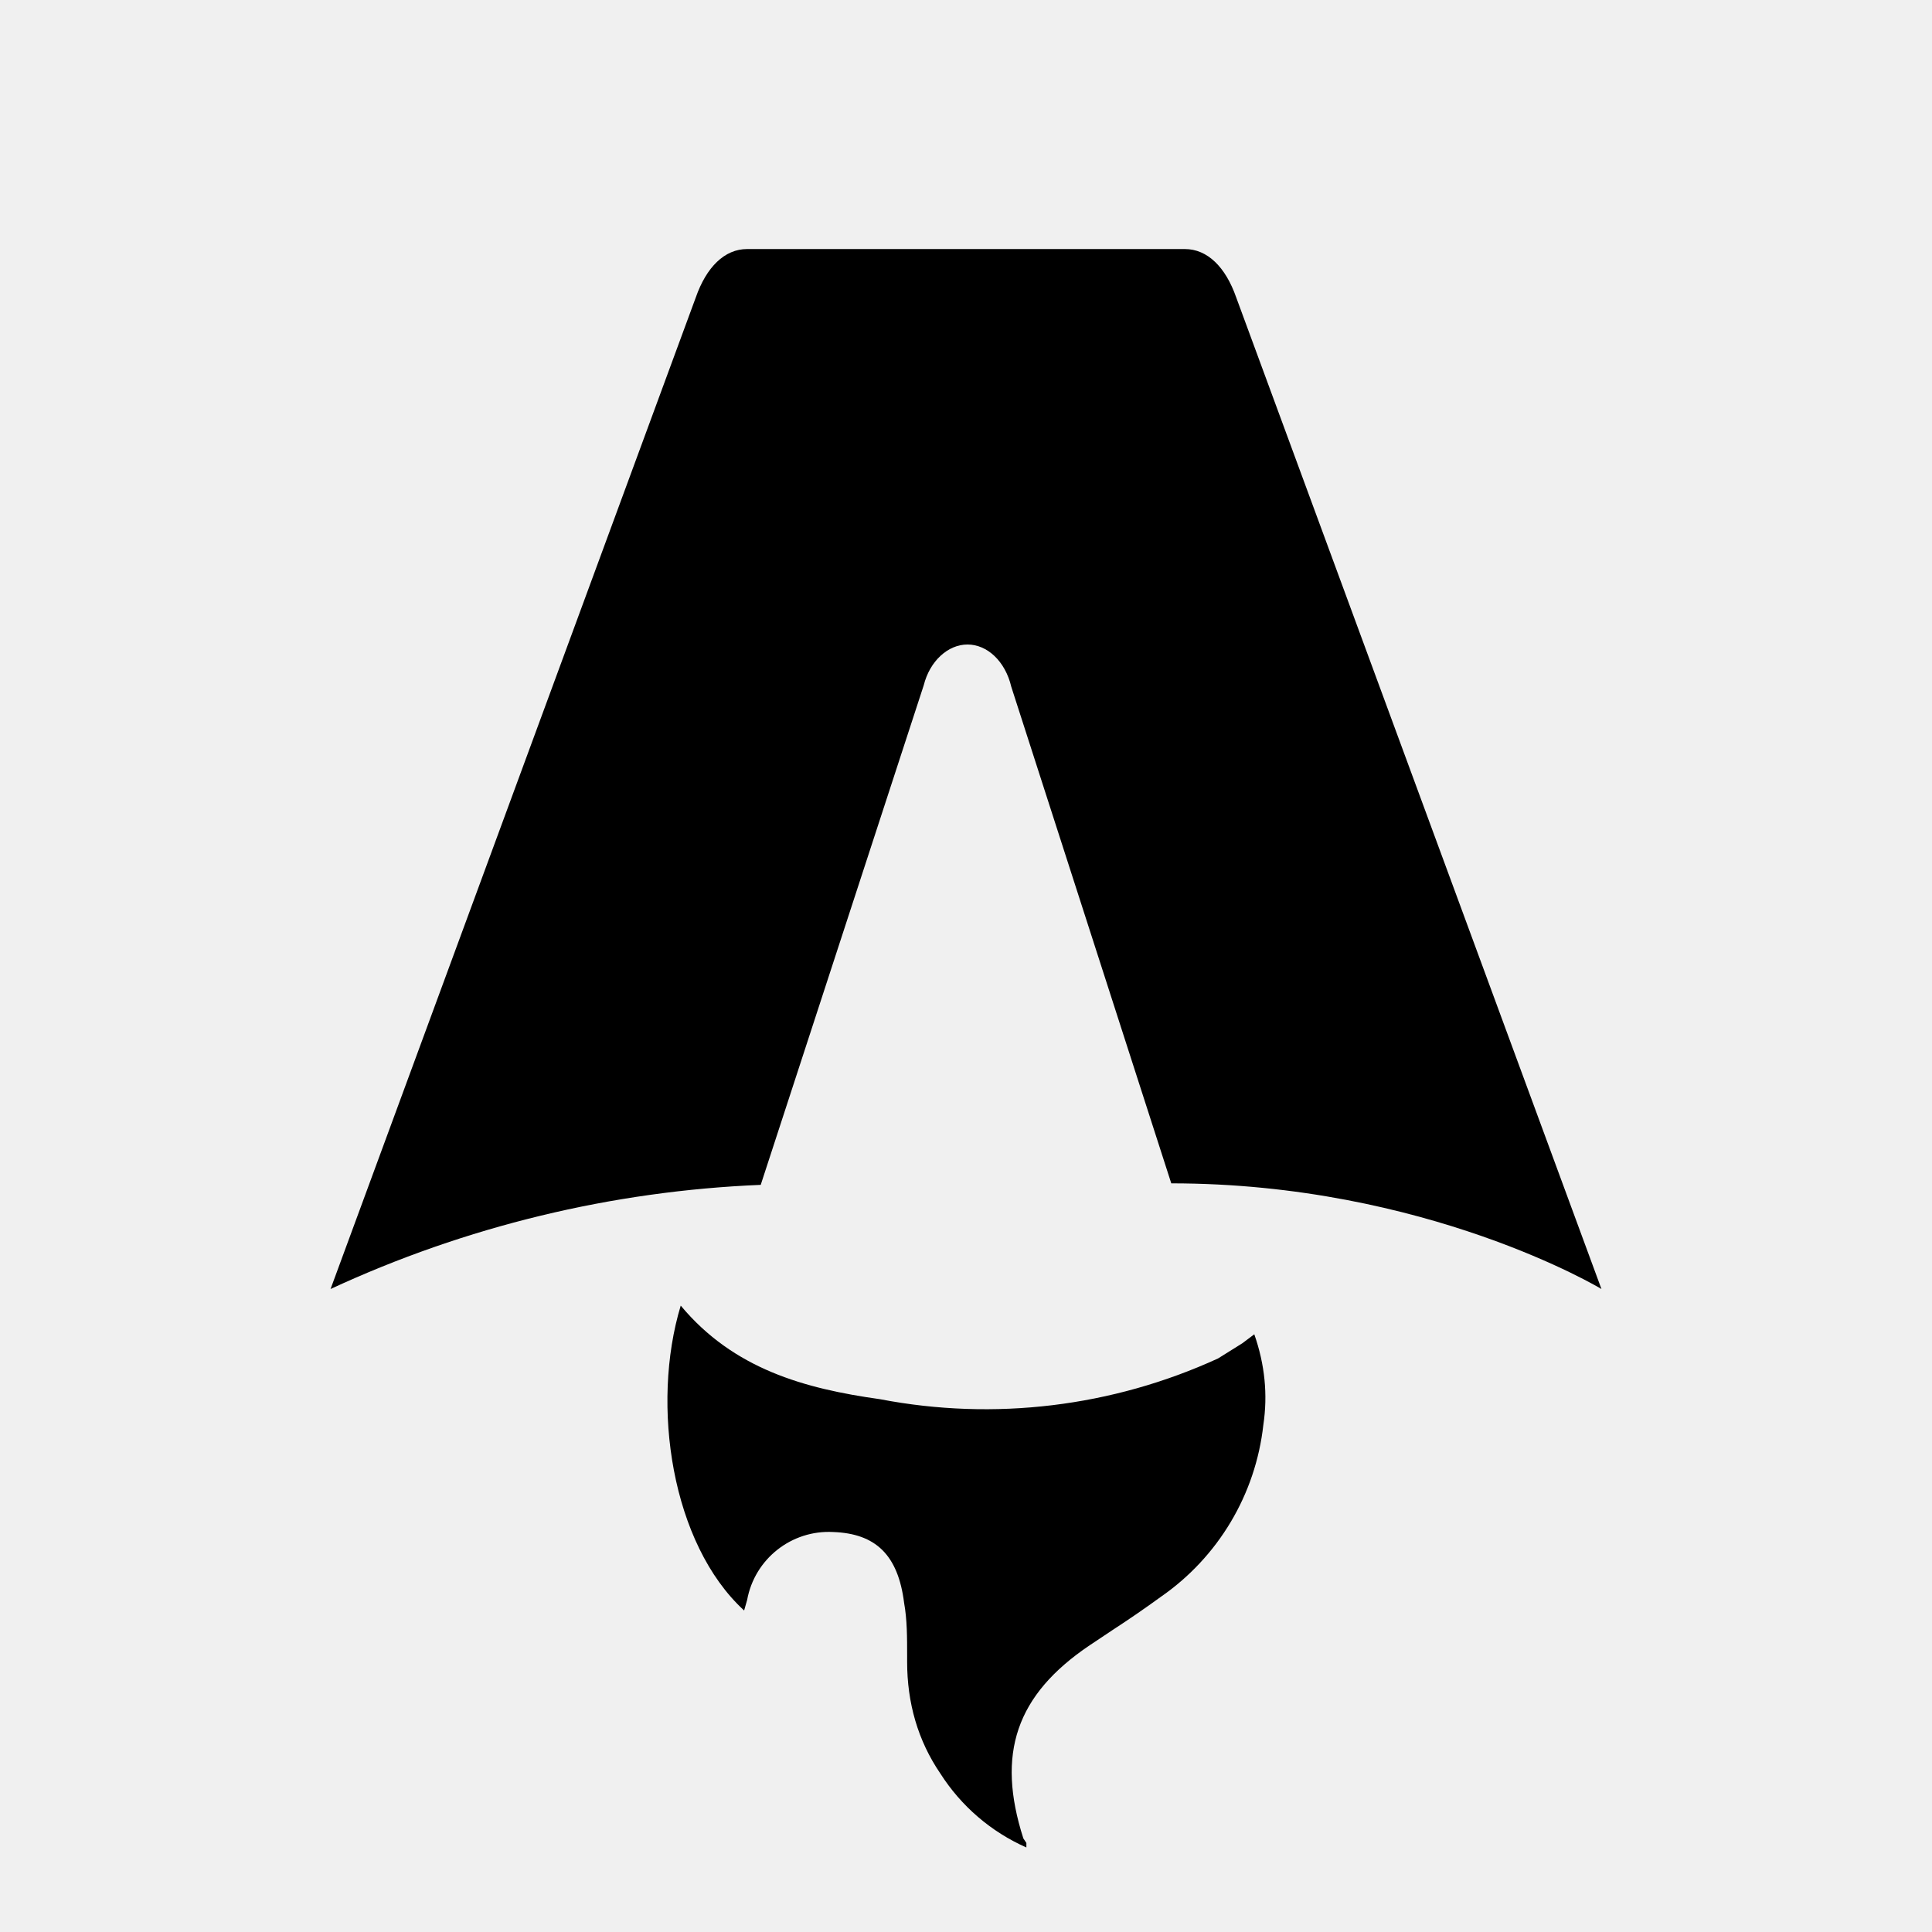
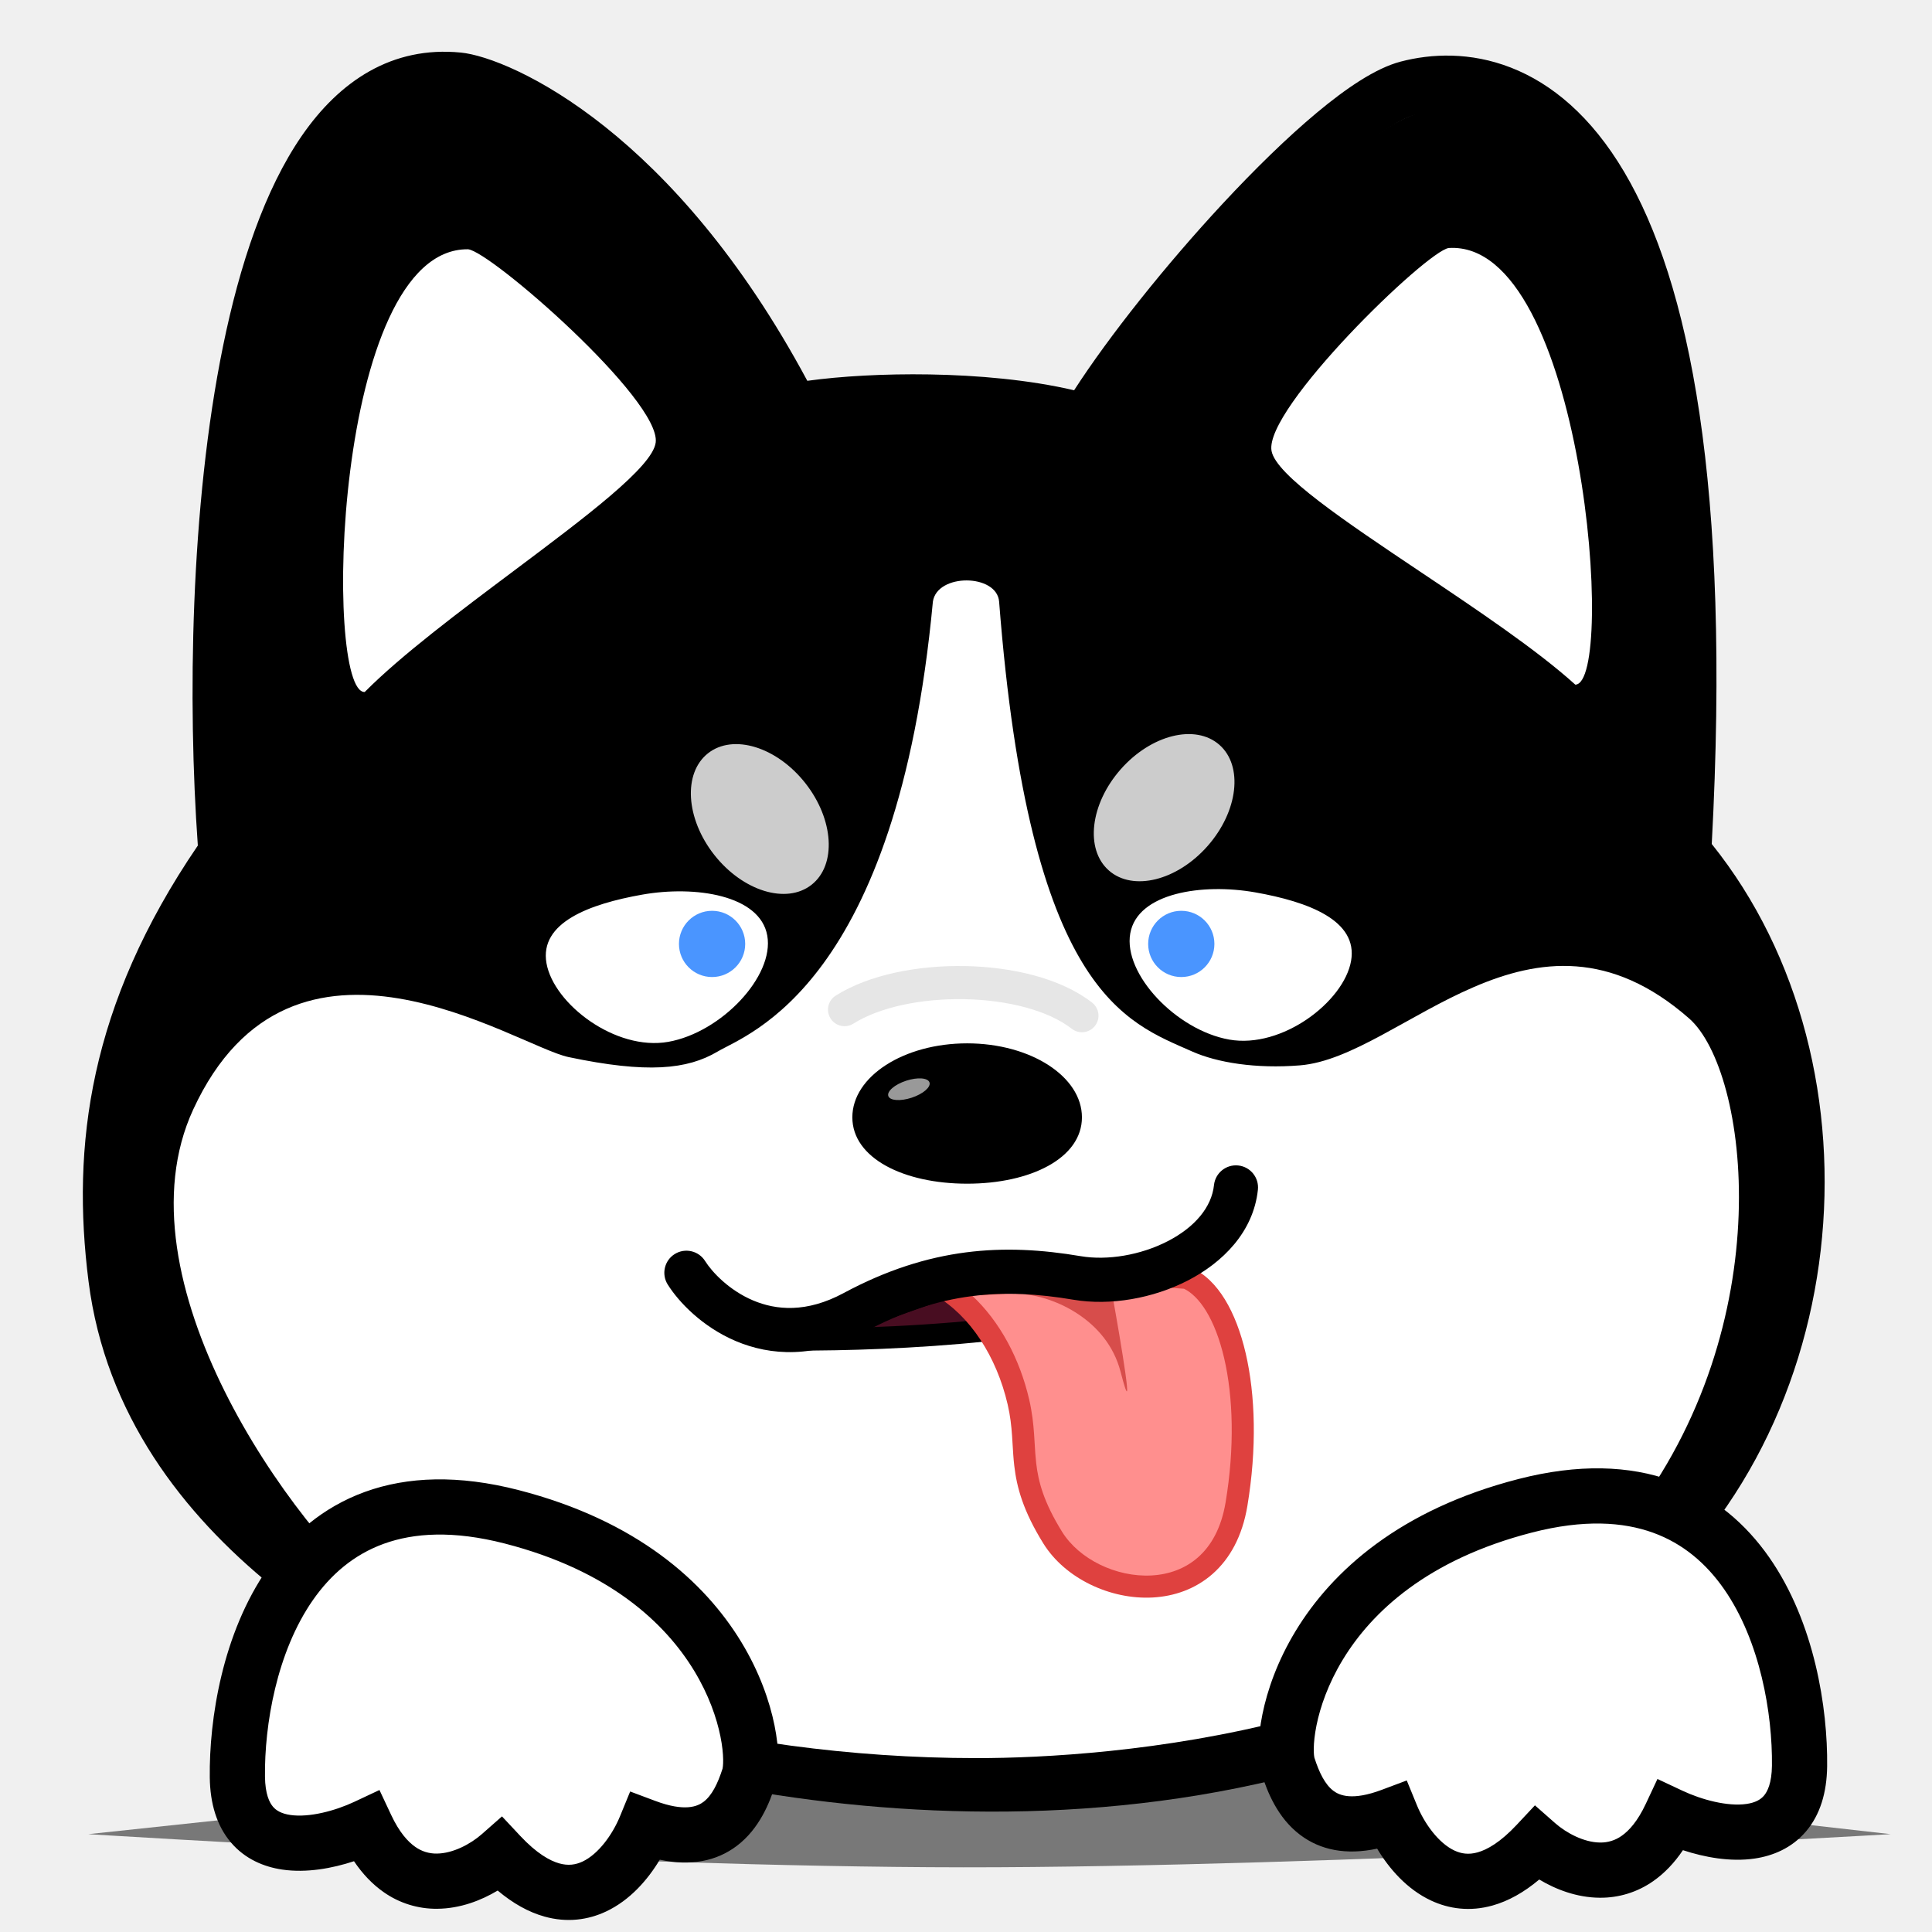
- <svg xmlns="http://www.w3.org/2000/svg" fill="none" viewBox="0 0 128 128">
-   <path d="M50.4 78.5a75.1 75.1 0 0 0-28.5 6.9l24.2-65.7c.7-2 1.9-3.2 3.4-3.2h29c1.5 0 2.7 1.2 3.4 3.2l24.2 65.7s-11.6-7-28.5-7L67 45.5c-.4-1.7-1.6-2.8-2.9-2.8-1.3 0-2.5 1.1-2.9 2.7L50.4 78.5Zm-1.1 28.2Zm-4.2-20.2c-2 6.6-.6 15.8 4.2 20.2a17.5 17.5 0 0 1 .2-.7 5.5 5.5 0 0 1 5.7-4.5c2.8.1 4.3 1.5 4.7 4.7.2 1.1.2 2.3.2 3.5v.4c0 2.7.7 5.2 2.2 7.4a13 13 0 0 0 5.7 4.9v-.3l-.2-.3c-1.8-5.6-.5-9.5 4.4-12.8l1.5-1a73 73 0 0 0 3.2-2.2 16 16 0 0 0 6.8-11.4c.3-2 .1-4-.6-6l-.8.6-1.6 1a37 37 0 0 1-22.4 2.7c-5-.7-9.7-2-13.2-6.2Z" />
-   <style>
-         path { fill: #000; }
-         @media (prefers-color-scheme: dark) {
-             path { fill: #FFF; }
-         }
-     </style>
+ <svg xmlns="http://www.w3.org/2000/svg" t="1735724345575" class="icon" viewBox="0 0 1024 1024" version="1.1" p-id="1145" width="200" height="200">
+   <path d="M249.622 950.506s156.769-7.835 260.953-8.789c115.759-1.059 300.164 8.789 300.164 8.789l191.318 21.633s-298.897 17.712-491.482 17.578C321.682 989.585 46.811 972.139 46.811 972.139l202.811-21.633z" fill="#000000" opacity=".5" p-id="1146" />
+   <path d="M244.297 52.663c-114.787-11.369-122.988 254.815-111.777 401.382C76.194 534.864 63.122 609.66 71.68 677.303c16.179 127.895 153.834 187.948 218.018 214.168 106.083 43.339 363.046 84.954 545.543-50.568 121.16-89.974 136.353-279.052 45.656-386.858C902.156 77.262 805.759 45.767 751.909 59.977c-38.657 10.202-136.771 118.752-169.691 174.08-47.034-13.751-127.95-13.663-160.914-7.314C351.841 91.297 262.63 54.477 244.297 52.663z" fill="#000000" p-id="1147" />
+   <path d="M146.888 189.285c-17.028 83.28-18.204 187.196-12.478 261.819l0.401 5.214-2.996 4.283c-55.84 79.907-64.29 148.43-55.864 214.862 7.715 60.811 43.394 107.28 86.461 142.348 43.116 35.109 92.529 57.847 125.18 71.15 52.909 21.554 144.662 43.069 246.31 41.937 101.587-1.129 211.658-24.848 302.607-92.201 118.038-87.412 133.029-272.285 44.652-377.043l-3.751-4.447 0.328-5.81c10.933-193.246-11.993-294.558-42.054-345.363-14.798-25.012-31.039-37.315-45.539-42.958-14.634-5.696-28.865-5.143-40.366-2.118-6.557 1.726-17.879 8.572-32.982 21.153-14.52 12.104-30.881 28.072-47.259 45.694-32.867 35.36-64.667 76.127-80.949 103.412l-5.796 9.713-10.86-3.166c-22.51-6.562-51.598-9.576-79.694-10.053-28.063-0.474-53.909 1.6-69.641 4.623l-10.758 2.066-5.009-9.743c-34.965-67.994-73.198-109.752-104.401-134.603-31.741-25.284-55.442-32.519-61.036-33.072-22.733-2.247-41.352 8.426-57.356 31.627-16.346 23.698-28.611 58.892-37.151 100.677z m13.066-117.292c19.983-28.965 47.806-47.733 84.319-44.129 13.332 1.317 42.279 12.139 76.385 39.304 33.093 26.358 71.812 68.667 107.233 134.671 17.633-2.434 40.764-3.789 64.843-3.382 25.401 0.43 52.78 2.832 76.566 8.391 18.602-28.818 48.538-66.396 78.807-98.962 16.893-18.172 34.172-35.094 49.962-48.251 15.211-12.674 30.872-23.447 44.266-26.969 16.293-4.289 36.987-5.199 58.424 3.145 21.565 8.397 42.54 25.638 60.106 55.325 34.327 58.017 56.651 165.171 46.399 356.197 94.691 117.865 77.063 318.303-53.342 414.875-97.435 72.154-214.18 96.771-319.696 97.944-105.449 1.173-201.073-21.039-257.674-44.096-33.599-13.689-86.154-37.727-132.614-75.557-46.51-37.873-88.023-90.513-97.011-161.356-9.087-71.621 0.146-146.286 57.929-230.985-5.413-75.858-3.988-179.855 13.365-264.73 8.844-43.268 22.098-82.964 41.732-111.435z" fill="#000000" p-id="1148" />
+   <path d="M380.343 557.349c16.091-9.535 95.086-35.109 114.103-238.446 2.209-15.158 33.956-14.874 35.109 0 16.091 207.726 67.291 222.843 102.4 238.446 13.166 5.851 33.646 9.21 57.051 7.314 54.126-4.389 122.88-98.011 206.263-24.869 31.451 27.589 49.237 161.751-32.183 266.24-87.771 112.643-276.48 125.806-345.234 125.806-136.116 0-258.926-38.034-311.589-80.457S61.054 677.651 102.4 588.069c52.663-114.103 171.154-33.646 198.949-27.794 41.636 8.765 62.903 6.609 78.994-2.926z" fill="#FFFFFF" p-id="1149" />
+   <path d="M613.481 682.391c-34.257 23.523-144.378 27.809-190.742 27.578l106.929-37.639 83.813 10.062z" fill="#480D21" p-id="1150" />
+   <path d="M529.013 666.358l100.574 12.074-12.794 8.783c-9.494 6.521-23.681 11.393-39.717 15.141-16.188 3.78-34.875 6.545-53.81 8.552-37.879 4.011-77.224 5.029-100.557 4.912l-1.913-11.369 108.216-38.093z m1.311 11.943l-71.7 25.24c19.368-0.664 41.653-1.969 63.412-4.272 18.672-1.978 36.835-4.681 52.379-8.312 6.738-1.574 12.873-3.297 18.286-5.167l-62.376-7.49z" fill="#000000" p-id="1151" />
+   <path d="M539.794 743.131c-6.153-26.627-21.015-49.842-41.007-61.458L608.549 675.84l20.48 1.463c22.999 9.795 36.27 60.355 26.331 119.954-9.939 59.6-76.908 50.802-97.418 17.689-20.512-33.116-12.221-46.159-18.148-71.815z" fill="#FF8F8E" p-id="1152" />
+   <path d="M608.601 669.977l21.82 1.559 0.901 0.383c7.227 3.078 13.192 9.125 17.908 16.817 4.737 7.724 8.438 17.455 11.015 28.543 5.152 22.183 5.96 50.512 0.886 80.94-2.671 16.012-9.277 27.932-18.435 35.992-9.131 8.04-20.389 11.884-31.764 12.499-22.437 1.214-46.457-10.105-57.964-28.684-10.702-17.276-14.049-29.635-15.38-41.109-0.445-3.821-0.67-7.639-0.886-11.317-0.094-1.586-0.184-3.148-0.293-4.669-0.366-5.193-0.93-10.483-2.317-16.483-5.895-25.512-20.015-47.122-38.245-57.716l-16.969-9.86 129.723-6.896z m-0.105 11.726l-93.298 4.959c14.719 13.686 25.302 33.532 30.299 55.153 1.577 6.829 2.2 12.788 2.586 18.292 0.129 1.82 0.231 3.537 0.328 5.202 0.205 3.505 0.398 6.776 0.802 10.258 1.132 9.74 3.894 20.46 13.704 36.299 9.005 14.535 28.722 24.169 47.385 23.16 9.172-0.494 17.803-3.558 24.664-9.596 6.832-6.015 12.326-15.348 14.623-29.134 4.865-29.169 4.005-55.922-0.743-76.367-2.373-10.225-5.682-18.698-9.59-25.07-3.675-5.995-7.692-9.833-11.691-11.794l-19.067-1.36z" fill="#DF413F" p-id="1153" />
+   <path d="M538.331 686.08c1.413-0.17 3.136-0.173 5.091 0h46.109c4.389 24.38 12.581 72.558 4.389 40.96-7.241-27.935-35.597-39.632-50.498-40.96H538.331z" fill="#D74D4B" p-id="1154" />
+   <path d="M512.603 627.381c33.605 0 60.846-13.52 60.846-35.176 0-21.656-27.241-39.21-60.846-39.21-33.602 0-60.843 17.554-60.843 39.21 0 21.656 27.241 35.176 60.843 35.176z m-138.878 40.998a11.7 11.7 0 1 0-19.822 12.443c5.778 9.207 18.254 22.408 36.054 29.962 18.391 7.806 41.972 9.324 68.195-4.775 40.185-21.609 74.1-23.335 110.747-17.133 19.594 3.315 42.3-0.708 60.723-10.202 18.309-9.435 34.719-25.626 37.092-48.081a11.703 11.703 0 1 0-23.277-2.458c-1.229 11.627-10.064 22.276-24.538 29.734-14.359 7.399-31.963 10.319-46.095 7.929-40.644-6.878-80.05-4.974-125.738 19.596-19.655 10.568-35.776 9.017-47.964 3.844-12.78-5.424-21.764-15.105-25.378-20.86z" fill="#000000" p-id="1155" />
+   <path d="M651.53 551.003c-28.028-4.962-56.282-34.743-52.47-56.288 3.815-21.545 38.254-26.697 66.282-21.735 28.025 4.959 54.562 14.819 50.749 36.364-3.815 21.545-36.533 46.621-64.562 41.659z m-297.323 1.194c28.028-4.962 56.282-34.743 52.467-56.288-3.812-21.545-38.251-26.697-66.279-21.738-28.028 4.962-54.565 14.819-50.749 36.367 3.815 21.545 36.533 46.621 64.562 41.659z" fill="#FFFFFF" p-id="1156" />
+   <path d="M492.649 573.715c0.816 2.484-3.408 6.103-9.435 8.09-6.03 1.984-11.58 1.58-12.396-0.901-0.819-2.484 3.406-6.106 9.435-8.09 6.03-1.984 11.58-1.58 12.396 0.901z" fill="#FFFFFF" opacity=".6" p-id="1157" />
+   <path d="M511.304 529.584c-22.958-0.448-45.246 4.28-58.979 12.961a8.777 8.777 0 1 1-9.38-14.839c17.718-11.2 43.856-16.156 68.702-15.673 24.769 0.483 50.571 6.419 67.192 19.377a8.777 8.777 0 0 1-10.796 13.844c-12.332-9.617-33.707-15.222-56.738-15.67z" fill="#000000" opacity=".1" p-id="1158" />
+   <path d="M626.103 517.851a17.554 17.554 0 1 1 0-35.109 17.554 17.554 0 0 1 0 35.109z m-248.686 0a17.554 17.554 0 1 0 0-35.109 17.554 17.554 0 0 0 0 35.109z" fill="#4A95FF" p-id="1159" />
+   <path d="M879.669 957.004c20.594 9.71 61.905 18.467 62.4-24.166 0.617-53.292-24.714-154.299-132.833-126.414-108.123 27.885-119.861 110.923-114.919 126.414 4.944 15.492 15.448 37.18 50.044 24.166 8.444 20.656 34.354 52.303 70.434 13.634 13.801 12.189 46.092 26.522 64.875-13.634z m-679.749 5.851c-20.594 9.71-61.908 18.467-62.4-24.166-0.617-53.292 24.714-154.299 132.833-126.414 108.123 27.885 119.861 110.923 114.919 126.414-4.944 15.492-15.448 37.18-50.044 24.166-8.444 20.656-34.354 52.303-70.434 13.634-13.798 12.189-46.092 26.522-64.875-13.634z" fill="#FFFFFF" p-id="1160" />
+   <path d="M939.166 935.822c0.319-27.408-6.194-66.054-25.424-93.626-9.418-13.502-21.671-24.07-37.56-29.822-15.91-5.761-36.744-7.159-64.094-0.126-55.562 14.286-85.118 42.247-100.399 67.444-7.739 12.759-11.943 25.018-13.921 34.796-0.989 4.895-1.393 9.043-1.442 12.203-0.05 3.177 0.272 4.669 0.307 4.83v0.015c2.586 8.078 5.702 14.31 10.094 17.627 3.133 2.367 9.827 5.413 25.597-0.503l13.289-4.982 5.383 13.131c4.011 9.784 11.495 20.088 19.866 24.011 3.663 1.714 7.598 2.294 12.317 0.968 5.021-1.407 11.998-5.287 20.67-14.553l9.699-10.363 10.65 9.38c6.045 5.325 15.386 10.266 23.886 10.328a19.102 19.102 0 0 0 11.431-3.549c3.856-2.689 8.435-7.671 12.756-16.887l6.217-13.251 13.251 6.226c10.187 4.789 23.991 8.485 34.02 6.998 4.582-0.679 7.376-2.27 9.172-4.377 1.831-2.153 4.128-6.615 4.236-15.919z m-134.363-151.909c31.805-8.177 58.798-7.209 81.341 0.951 22.557 8.169 39.377 23.081 51.592 40.594 24.035 34.453 31.045 79.974 30.685 110.706-0.161 13.953-3.719 25.738-11.217 34.544-7.537 8.85-17.554 12.929-27.156 14.351-12.935 1.916-26.723-0.688-38.061-4.427-4.599 6.832-9.86 12.3-15.746 16.404a48.374 48.374 0 0 1-28.368 8.801c-12.142-0.088-23.289-4.412-32.042-9.655-8.09 6.805-16.334 11.416-24.749 13.777-11.987 3.362-23.119 1.808-32.633-2.648-12.844-6.018-22.285-17.036-28.534-27.487-16.375 3.508-30.056 0.81-40.817-7.314-12.168-9.19-17.505-23.239-20.328-32.06-2.487-7.774-2.142-19.55 0.322-31.756 2.61-12.911 7.996-28.371 17.581-44.175 19.365-31.925 55.387-64.471 118.132-80.606zM140.446 941.673c-0.322-27.408 6.194-66.054 25.424-93.626 9.421-13.502 21.671-24.07 37.56-29.822 15.907-5.761 36.744-7.159 64.094-0.126 55.562 14.286 85.115 42.247 100.399 67.444 7.739 12.759 11.943 25.018 13.918 34.796 0.989 4.895 1.396 9.043 1.445 12.203 0.05 3.177-0.272 4.669-0.307 4.83l-0.003 0.015c-2.583 8.078-5.699 14.31-10.091 17.627-3.133 2.367-9.827 5.413-25.597-0.503l-13.289-4.982-5.383 13.131c-4.011 9.784-11.498 20.088-19.866 24.011-3.666 1.714-7.601 2.294-12.32 0.968-5.018-1.407-11.995-5.287-20.667-14.553l-9.699-10.363-10.65 9.38c-6.045 5.325-15.389 10.266-23.886 10.328a19.09 19.09 0 0 1-11.431-3.549c-3.856-2.689-8.435-7.671-12.756-16.887l-6.22-13.251-13.248 6.226c-10.187 4.789-23.991 8.485-34.02 6.998-4.582-0.679-7.376-2.27-9.172-4.377-1.831-2.153-4.128-6.615-4.236-15.919z m134.363-151.909c-31.803-8.177-58.798-7.209-81.341 0.951-22.557 8.169-39.38 23.081-51.592 40.594-24.035 34.453-31.042 79.974-30.688 110.706 0.164 13.953 3.719 25.738 11.22 34.544 7.537 8.85 17.554 12.929 27.156 14.351 12.932 1.916 26.723-0.688 38.064-4.427 4.596 6.832 9.857 12.3 15.743 16.404a48.362 48.362 0 0 0 28.368 8.801c12.142-0.088 23.289-4.412 32.042-9.655 8.09 6.805 16.334 11.416 24.746 13.777 11.99 3.362 23.122 1.808 32.636-2.648 12.844-6.018 22.282-17.036 28.534-27.487 16.372 3.508 30.056 0.81 40.817-7.314 12.168-9.19 17.505-23.239 20.328-32.06 2.487-7.774 2.142-19.55-0.325-31.756-2.607-12.911-7.993-28.371-17.581-44.175-19.362-31.925-55.384-64.471-118.129-80.606z" fill="#000000" p-id="1161" />
+   <path d="M587.735 461.391c-12.744-11.203-9.962-35.196 6.211-53.59 16.173-18.397 39.614-24.228 52.356-13.025 12.741 11.203 9.959 35.196-6.214 53.59-16.173 18.397-39.611 24.228-52.353 13.025z m-157.585 7.548c13.33-10.495 11.852-34.605-3.3-53.848-15.155-19.245-38.245-26.337-51.574-15.843-13.33 10.497-11.852 34.605 3.3 53.851 15.155 19.245 38.245 26.337 51.574 15.84z" fill="#FFFFFF" opacity=".8" p-id="1162" />
+   <path d="M834.943 362.876c21.94-0.395 4.359-235.824-67.057-231.43-11.7 1.507-97.965 85.15-93.945 107.535 2.294 12.774 38.889 37.291 78.737 63.988 29.991 20.094 61.829 41.425 82.265 59.907z m-641.638 3.894c-21.931 0.767-16.82-235.265 54.728-234.654 11.764 0.889 102.33 79.854 99.501 102.42-1.618 12.876-36.864 39.292-75.246 68.061-28.889 21.653-59.553 44.635-78.983 64.173z" fill="#FFFFFF" p-id="1163" />
</svg>
